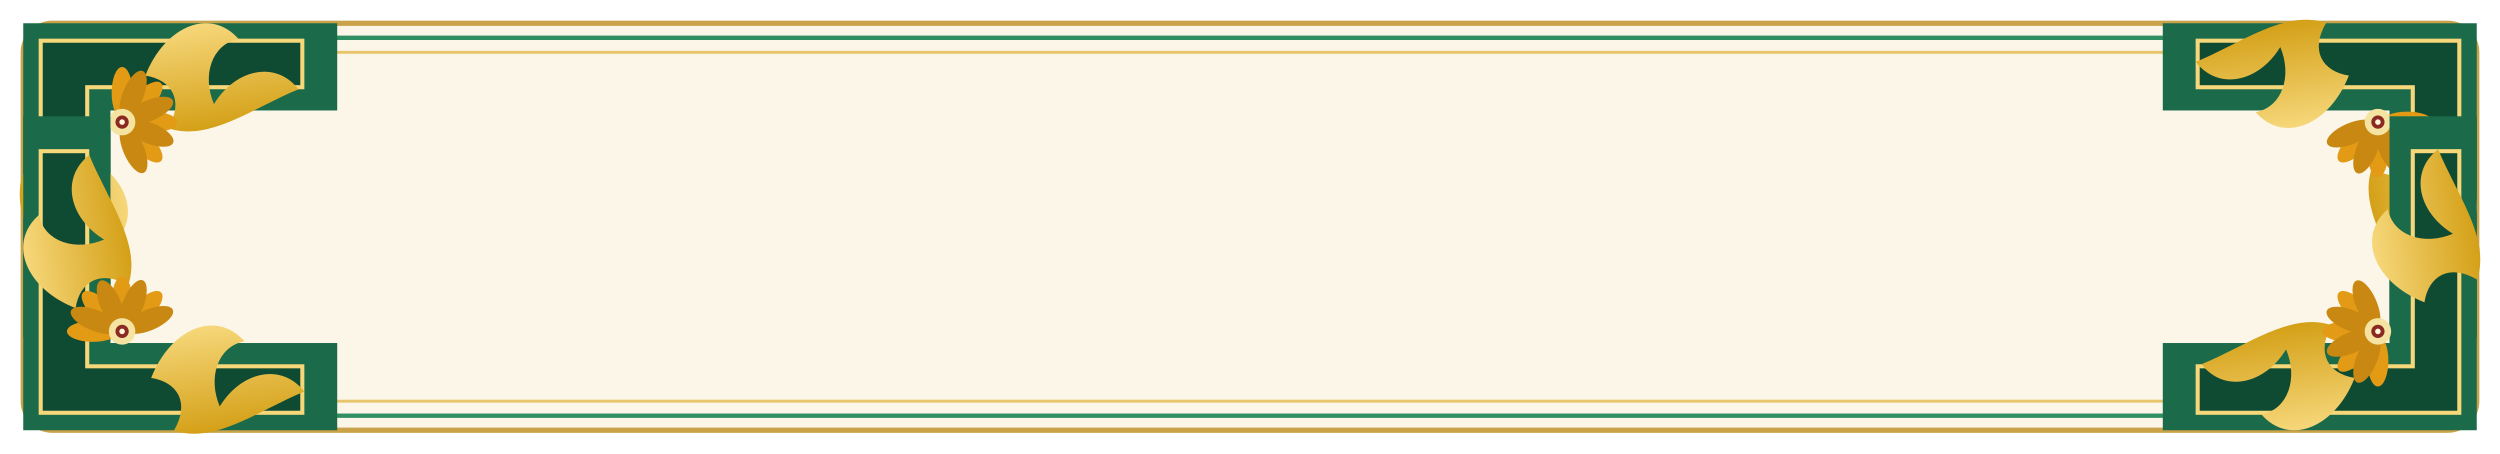
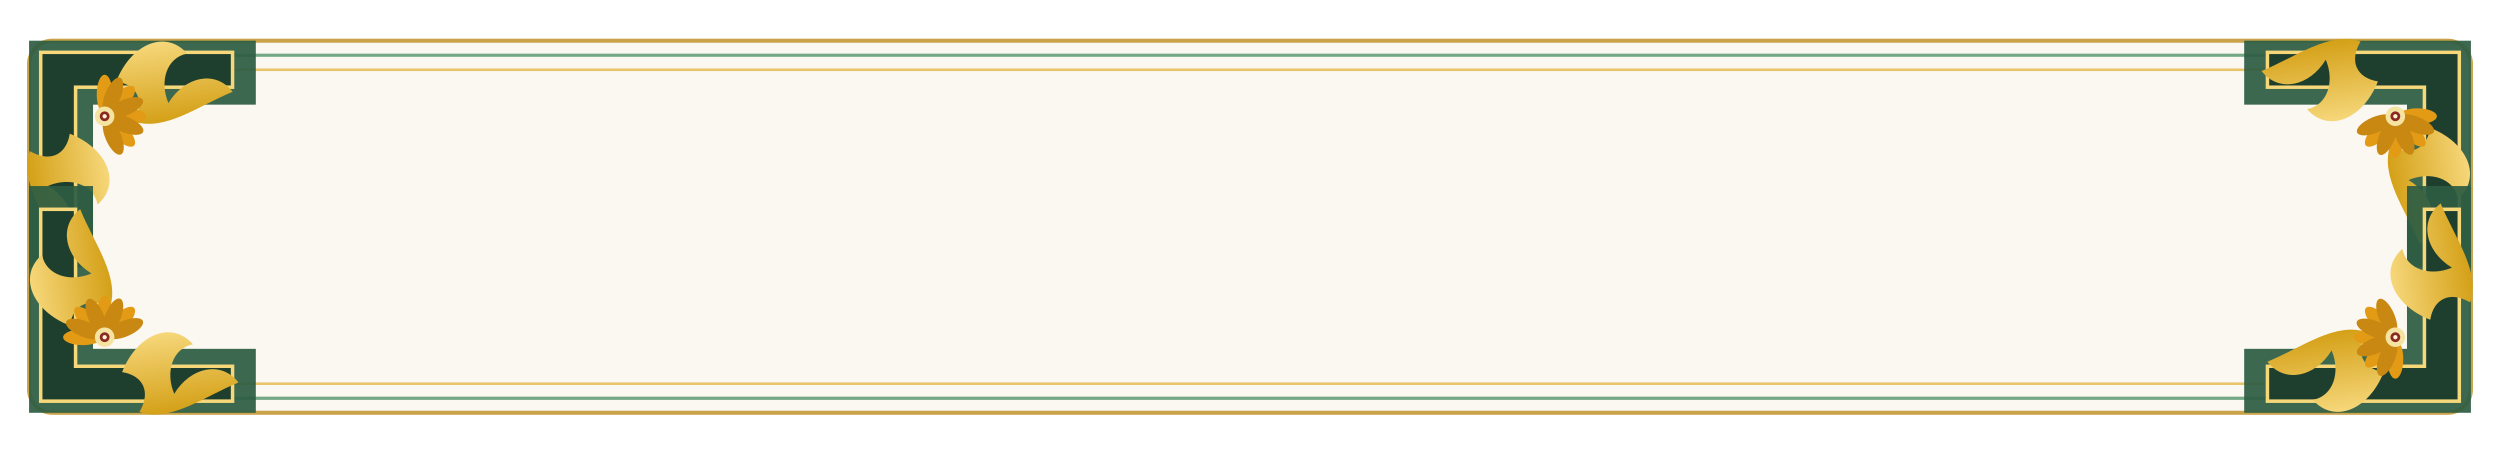
<svg xmlns="http://www.w3.org/2000/svg" viewBox="0 0 860 156" width="860" height="156" fill="none">
  <defs>
    <linearGradient id="g-leaf" x1="0" y1="0" x2="1" y2="1">
-       <stop offset="0" stop-color="#3aa36a" />
-       <stop offset="1" stop-color="#145a3a" />
+       <stop offset="0" stop-color="#5a9a72" />
+       <stop offset="1" stop-color="#2d5c42" />
    </linearGradient>
    <linearGradient id="g-gold" x1="0" y1="0" x2="0" y2="1">
      <stop offset="0" stop-color="#F6D77A" />
      <stop offset="1" stop-color="#D4A017" />
    </linearGradient>
    <path id="rumi" d="M0 0C7.2-12.8 20.4-16.2 26.8-6.4C19.2-6 15.4 2.2 17.6 10.4C24.8 1.6 36.2 0.8 41.2 9.6C28.4 12.8 14.8 20.6 4.2 15.2C9.6 8.4 7.2 2.2 0 0Z" />
    <g id="hatayi">
-       <ellipse cx="0" cy="-8.4" rx="3" ry="7.4" fill="#e39b16" />
-       <ellipse cx="0" cy="-8.4" rx="3" ry="7.4" fill="#e39b16" transform="rotate(45)" />
-       <ellipse cx="0" cy="-8.4" rx="3" ry="7.4" fill="#e39b16" transform="rotate(90)" />
-       <ellipse cx="0" cy="-8.4" rx="3" ry="7.4" fill="#e39b16" transform="rotate(135)" />
-       <ellipse cx="0" cy="-8.4" rx="3" ry="7.4" fill="#c88812" transform="rotate(22)" />
-       <ellipse cx="0" cy="-8.4" rx="3" ry="7.4" fill="#c88812" transform="rotate(67)" />
-       <ellipse cx="0" cy="-8.4" rx="3" ry="7.4" fill="#c88812" transform="rotate(112)" />
-       <ellipse cx="0" cy="-8.4" rx="3" ry="7.4" fill="#c88812" transform="rotate(157)" />
-       <circle r="3.8" fill="#f4e3a1" />
-       <circle r="1.9" fill="#8a2a22" />
-       <circle r="0.8" fill="#fff6d6" />
+       <ellipse cx="0" cy="-7.2" rx="2.6" ry="6.4" fill="#e39b16" />
+       <ellipse cx="0" cy="-7.2" rx="2.6" ry="6.4" fill="#e39b16" transform="rotate(45)" />
+       <ellipse cx="0" cy="-7.2" rx="2.6" ry="6.4" fill="#e39b16" transform="rotate(90)" />
+       <ellipse cx="0" cy="-7.2" rx="2.6" ry="6.4" fill="#e39b16" transform="rotate(135)" />
+       <ellipse cx="0" cy="-7.2" rx="2.6" ry="6.4" fill="#c88812" transform="rotate(22)" />
+       <ellipse cx="0" cy="-7.2" rx="2.6" ry="6.4" fill="#c88812" transform="rotate(67)" />
+       <ellipse cx="0" cy="-7.2" rx="2.6" ry="6.4" fill="#c88812" transform="rotate(112)" />
+       <ellipse cx="0" cy="-7.2" rx="2.6" ry="6.4" fill="#c88812" transform="rotate(157)" />
+       <circle r="3.2" fill="#f4e3a1" />
+       <circle r="1.6" fill="#8a2a22" />
+       <circle r="0.7" fill="#fff6d6" />
    </g>
    <g id="corner">
-       <path d="M0 0H108V30H30V108H0Z" fill="#1b6b4a" />
-       <path d="M6 6H96V22H22V96H6Z" fill="#0f4a32" />
-       <path d="M6 6H96V22H22V96H6Z" fill="none" stroke="#F6D77A" stroke-width="1.4" />
-       <use href="#rumi" transform="translate(42 18) rotate(-8) scale(1.25)" fill="url(#g-gold)" />
-       <use href="#rumi" transform="translate(18 44) rotate(82) scale(1.25)" fill="url(#g-gold)" />
-       <use href="#hatayi" transform="translate(34 34) scale(1.2)" />
+       <path d="M0 0H78V22H22V78H0Z" fill="#2d5c42" opacity="0.92" />
+       <path d="M4 4H70V16H16V70H4Z" fill="#1e3f2e" />
+       <path d="M4 4H70V16H16V70H4Z" fill="none" stroke="#F6D77A" stroke-width="1.2" />
+       <use href="#rumi" transform="translate(30 14) rotate(-8) scale(0.95)" fill="url(#g-gold)" />
+       <use href="#rumi" transform="translate(14 32) rotate(82) scale(0.95)" fill="url(#g-gold)" />
+       <use href="#hatayi" transform="translate(26 26) scale(1.05)" />
    </g>
  </defs>
-   <rect x="8" y="8" width="844" height="140" rx="10" fill="#fbf6e8" />
-   <rect x="8" y="8" width="844" height="140" rx="10" fill="none" stroke="#c9a24a" stroke-width="1.8" />
-   <rect x="13" y="13" width="834" height="130" rx="8" fill="none" stroke="#2f8f62" stroke-width="1.5" />
-   <rect x="18" y="18" width="824" height="120" rx="6" fill="none" stroke="#e8c56a" stroke-width="1" />
-   <use href="#corner" transform="translate(8 8)" />
-   <use href="#corner" transform="translate(852 8) rotate(90)" />
-   <use href="#corner" transform="translate(852 148) rotate(180)" />
-   <use href="#corner" transform="translate(8 148) rotate(270)" />
+   <rect x="10" y="14" width="840" height="128" rx="8" fill="#fbf8f1" />
+   <rect x="10" y="14" width="840" height="128" rx="8" fill="none" stroke="#c9a24a" stroke-width="1.4" />
+   <rect x="15" y="19" width="830" height="118" rx="6" fill="none" stroke="#5a9a72" stroke-width="1.1" opacity="0.85" />
+   <rect x="20" y="24" width="820" height="108" rx="4" fill="none" stroke="#e8c56a" stroke-width="0.9" />
+   <use href="#corner" transform="translate(10 14)" />
+   <use href="#corner" transform="translate(850 14) rotate(90)" />
+   <use href="#corner" transform="translate(850 142) rotate(180)" />
+   <use href="#corner" transform="translate(10 142) rotate(270)" />
</svg>
